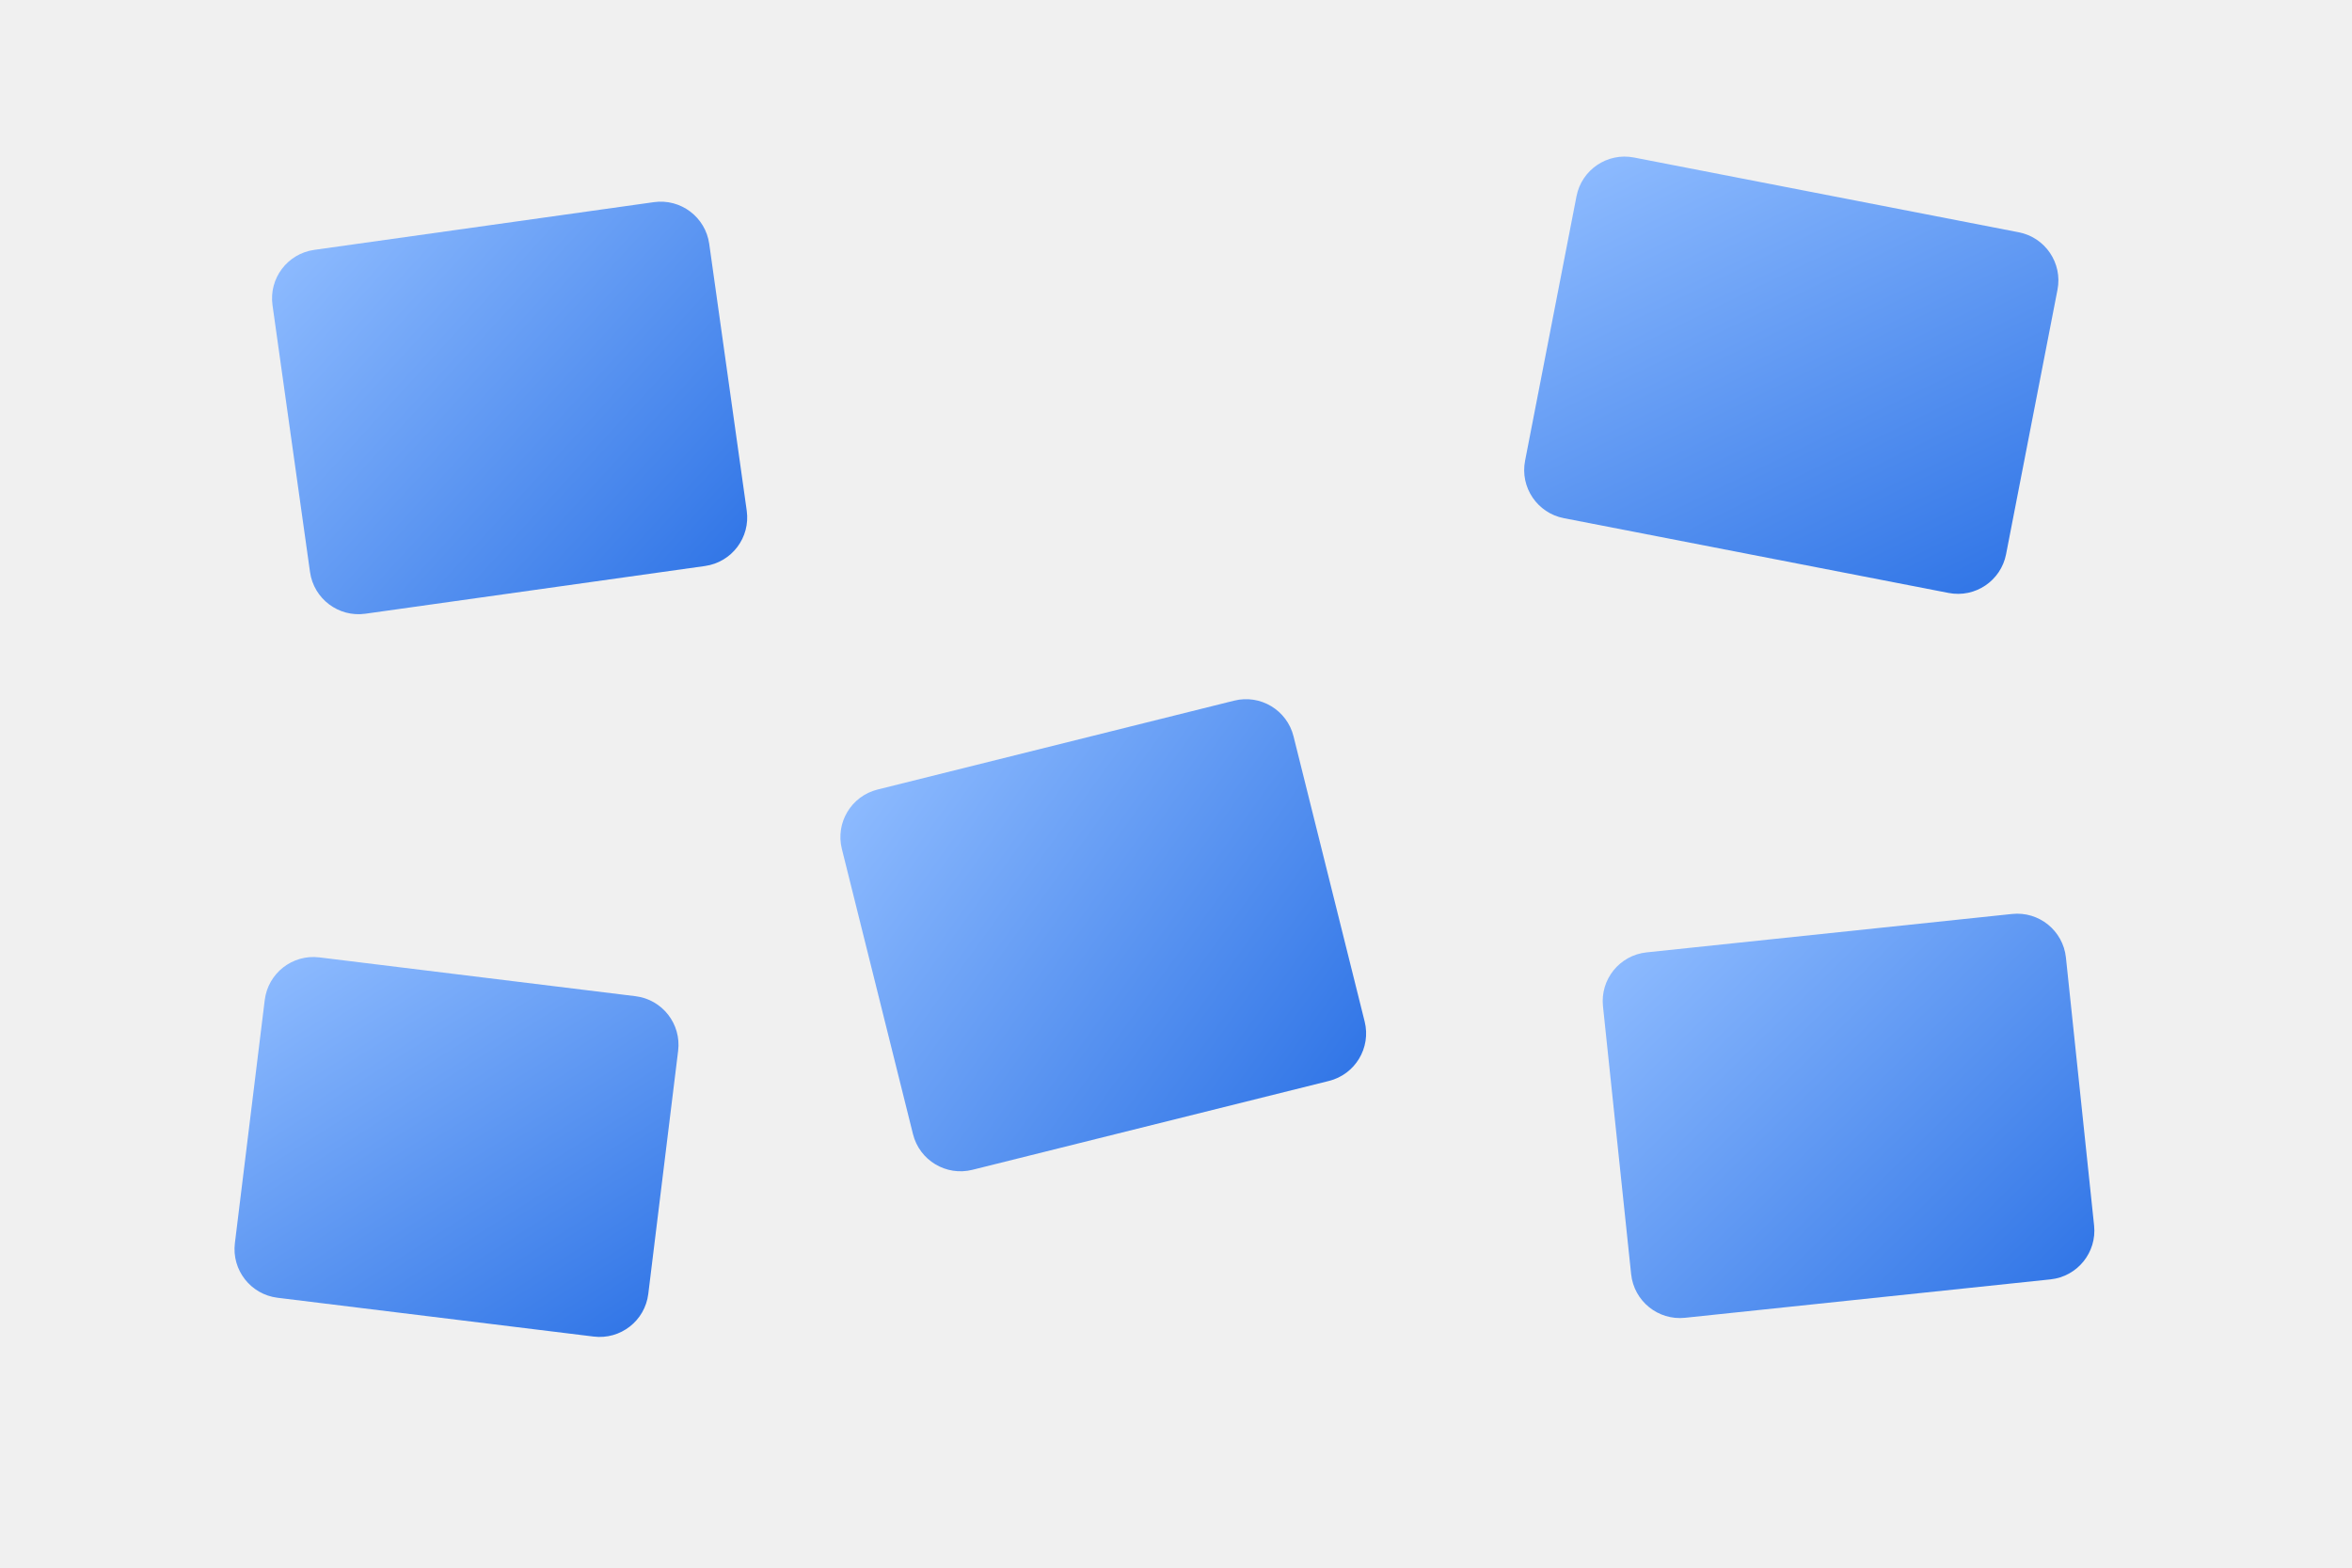
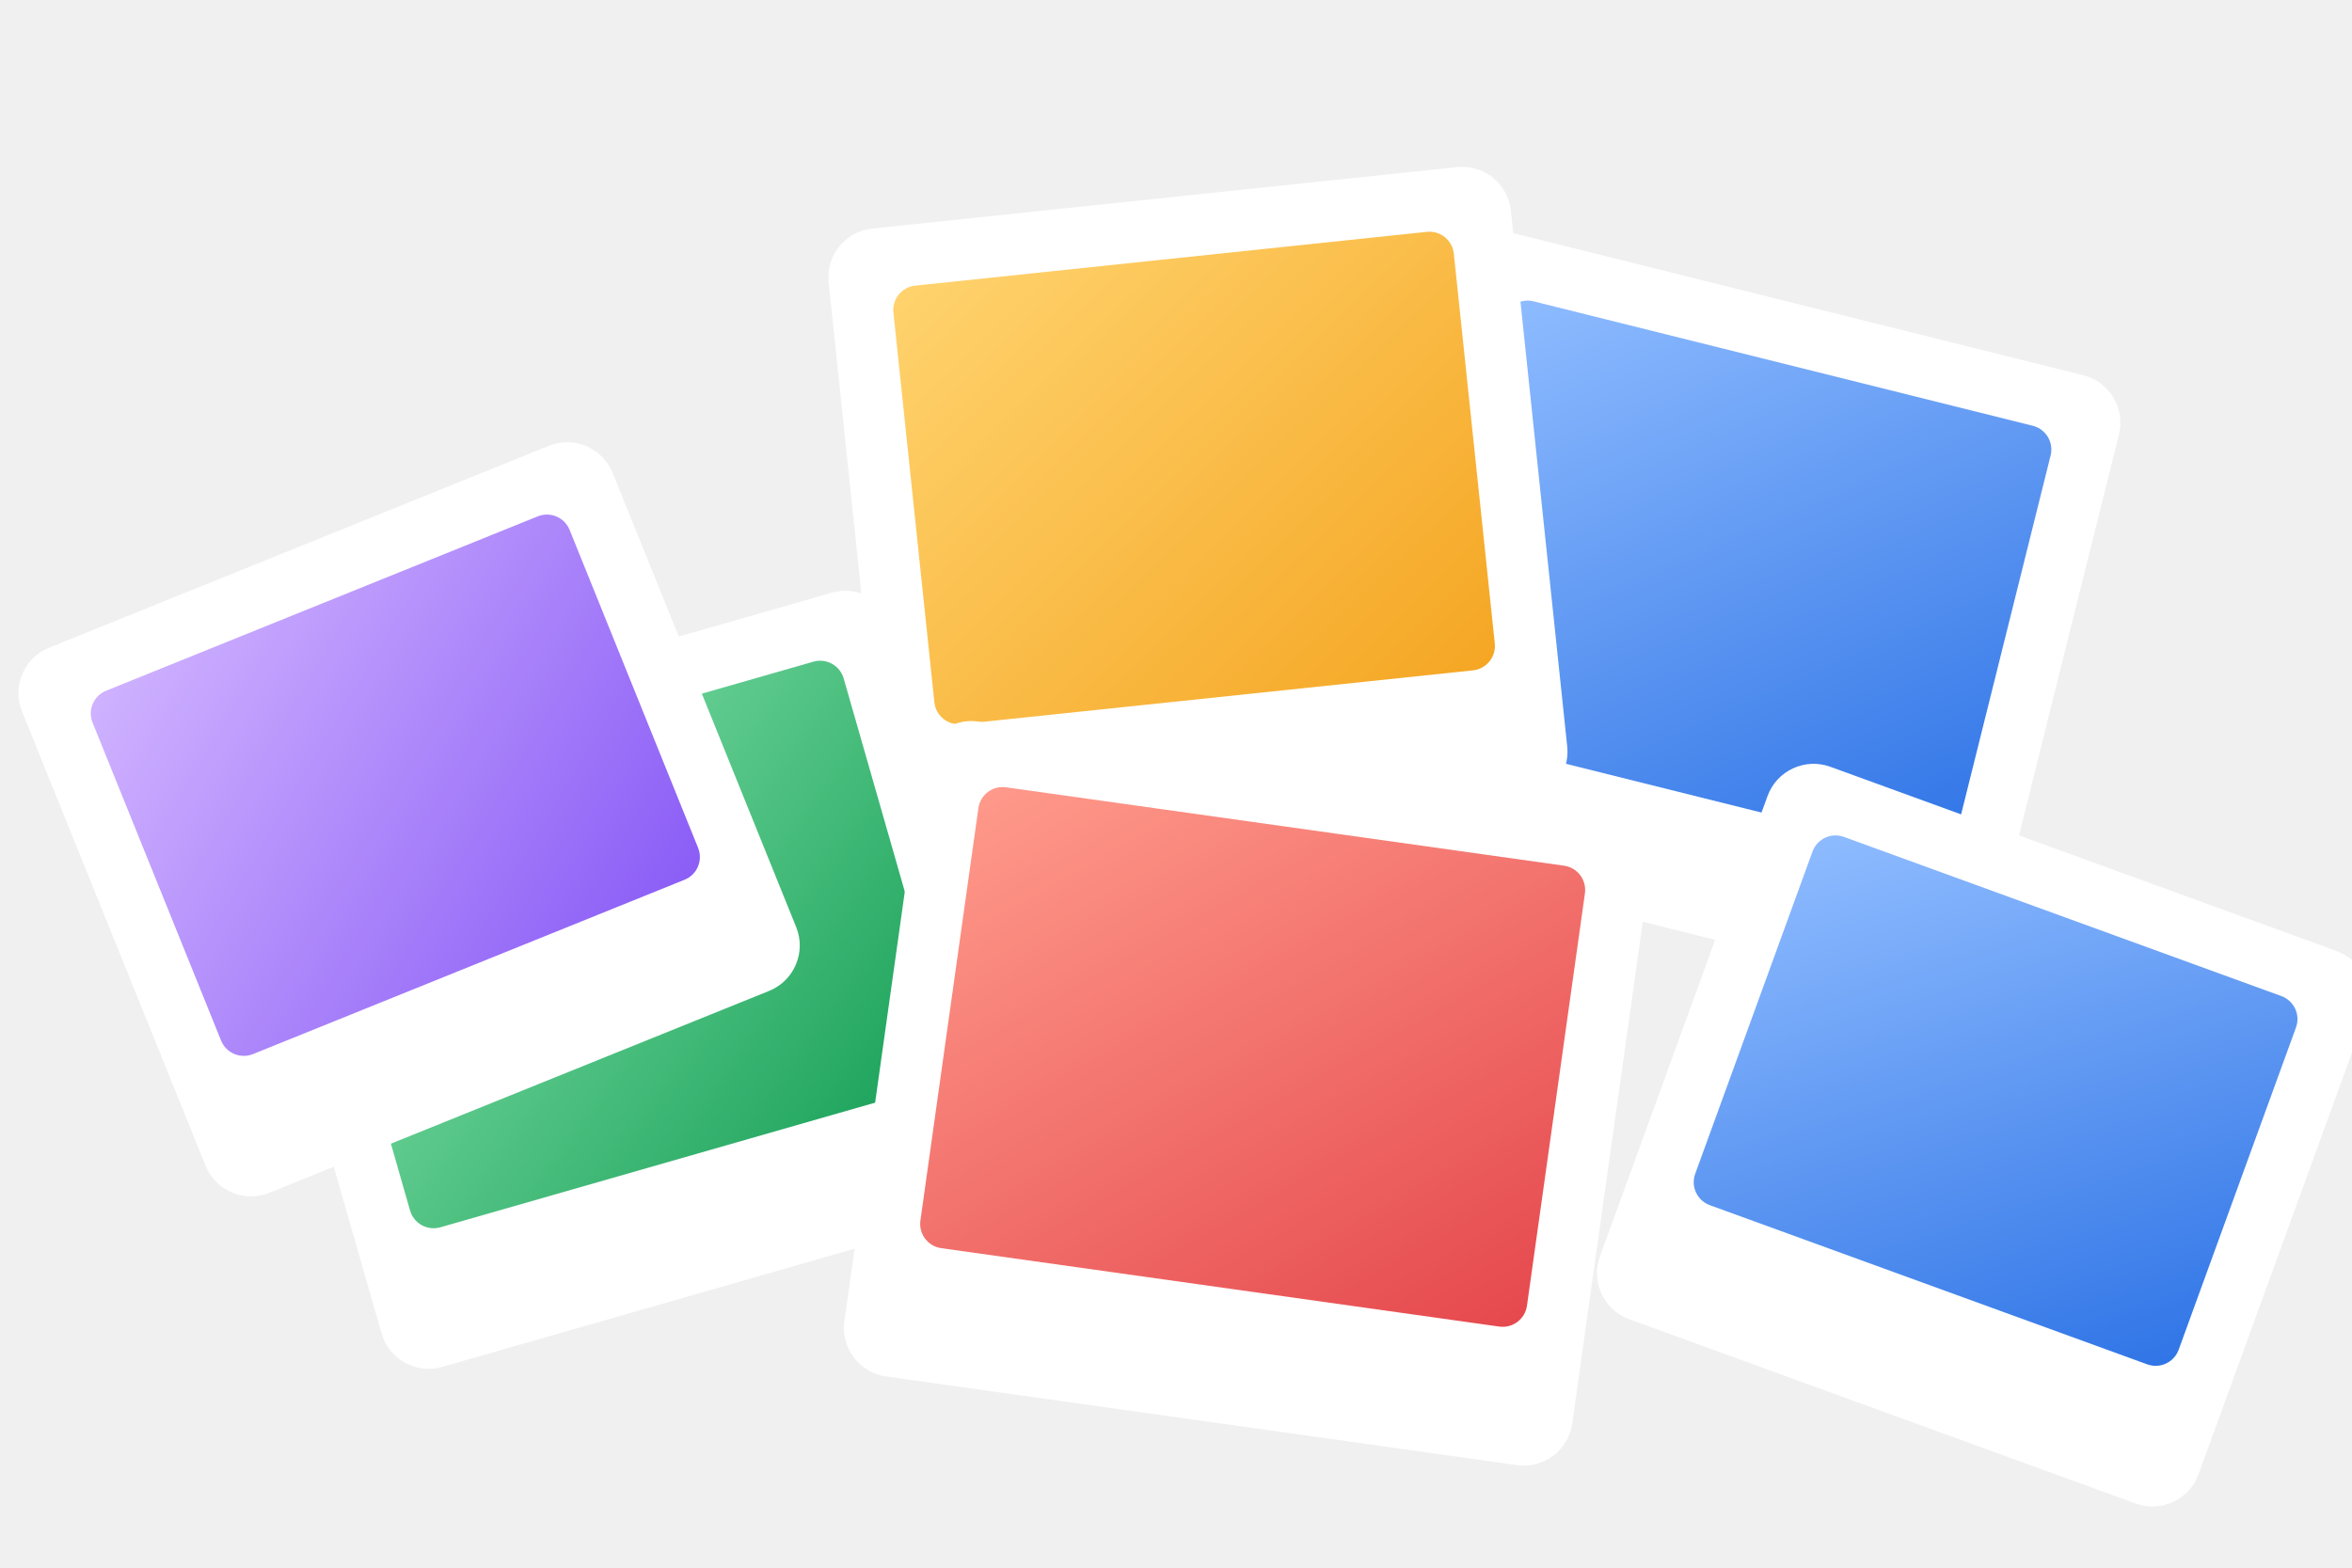
<svg xmlns="http://www.w3.org/2000/svg" viewBox="0 0 96 64" fill="none">
  <defs>
-     <linearGradient id="ps-f" x1="0" y1="0" x2="1" y2="1">
+     <linearGradient id="ps-a" x1="0" y1="0" x2="1" y2="1">
+       <stop offset="0" stop-color="#ffd36e" />
+       <stop offset="1" stop-color="#f5a623" />
+     </linearGradient>
+     <linearGradient id="ps-b" x1="0" y1="0" x2="1" y2="1">
      <stop offset="0" stop-color="#8fbcff" />
      <stop offset="1" stop-color="#2f74e6" />
    </linearGradient>
+     <linearGradient id="ps-c" x1="0" y1="0" x2="1" y2="1">
+       <stop offset="0" stop-color="#ff9a8b" />
+       <stop offset="1" stop-color="#e5484d" />
+     </linearGradient>
+     <linearGradient id="ps-d" x1="0" y1="0" x2="1" y2="1">
+       <stop offset="0" stop-color="#8ce6b0" />
+       <stop offset="1" stop-color="#18a058" />
+     </linearGradient>
+     <linearGradient id="ps-e" x1="0" y1="0" x2="1" y2="1">
+       <stop offset="0" stop-color="#d0b3ff" />
+       <stop offset="1" stop-color="#8a5cf6" />
+     </linearGradient>
  </defs>
-   <g transform="rotate(-8 22 18)">
-     <animateMotion dur="7s" begin="0s" repeatCount="indefinite" path="M-18 -14L0 0L0 0L-18 -14" keyPoints="0;1;1;0" keyTimes="0;.18;.72;1" calcMode="linear" />
-     <animate attributeName="opacity" dur="7s" begin="0s" repeatCount="indefinite" keyTimes="0;.12;.18;.68;.78;1" values="0;.7;1;1;.4;0" />
-     <rect x="12" y="9" width="18" height="15" rx="2" fill="url(#ps-f)" />
-   </g>
-   <g transform="rotate(11 74 16)">
-     <animateMotion dur="7s" begin="-1.4s" repeatCount="indefinite" path="M20 -14L0 0L0 0L20 -14" keyPoints="0;1;1;0" keyTimes="0;.18;.72;1" calcMode="linear" />
-     <animate attributeName="opacity" dur="7s" begin="-1.4s" repeatCount="indefinite" keyTimes="0;.12;.18;.68;.78;1" values="0;.7;1;1;.4;0" />
-     <rect x="63" y="8" width="20" height="15" rx="2" fill="url(#ps-f)" />
-   </g>
-   <g transform="rotate(-14 46 40)">
-     <animateMotion dur="7s" begin="-2.8s" repeatCount="indefinite" path="M0 26L0 0L0 0L0 26" keyPoints="0;1;1;0" keyTimes="0;.18;.72;1" calcMode="linear" />
-     <animate attributeName="opacity" dur="7s" begin="-2.8s" repeatCount="indefinite" keyTimes="0;.12;.18;.68;.78;1" values="0;.7;1;1;.4;0" />
-     <rect x="36" y="30" width="19" height="16" rx="2" fill="url(#ps-f)" />
-   </g>
-   <g transform="rotate(7 20 48)">
-     <animateMotion dur="7s" begin="-4.2s" repeatCount="indefinite" path="M-20 12L0 0L0 0L-20 12" keyPoints="0;1;1;0" keyTimes="0;.18;.72;1" calcMode="linear" />
-     <animate attributeName="opacity" dur="7s" begin="-4.2s" repeatCount="indefinite" keyTimes="0;.12;.18;.68;.78;1" values="0;.7;1;1;.4;0" />
-     <rect x="10" y="40" width="17" height="14" rx="2" fill="url(#ps-f)" />
-   </g>
-   <g transform="rotate(-6 76 46)">
-     <animateMotion dur="7s" begin="-5.6s" repeatCount="indefinite" path="M22 12L0 0L0 0L22 12" keyPoints="0;1;1;0" keyTimes="0;.18;.72;1" calcMode="linear" />
-     <animate attributeName="opacity" dur="7s" begin="-5.6s" repeatCount="indefinite" keyTimes="0;.12;.18;.68;.78;1" values="0;.7;1;1;.4;0" />
-     <rect x="66" y="38" width="19" height="15" rx="2" fill="url(#ps-f)" />
+   <g stroke="#ffffff" stroke-width="0">
+     <g transform="rotate(-16 26 40)">
+       <rect x="12" y="27" width="28" height="26" rx="2" fill="#ffffff" />
+       <rect x="14.5" y="29.5" width="23" height="18" rx="1" fill="url(#ps-d)" />
+     </g>
+     <g transform="rotate(14 70 26)">
+       <rect x="56" y="12" width="28" height="26" rx="2" fill="#ffffff" />
+       <rect x="58.5" y="14.5" width="23" height="18" rx="1" fill="url(#ps-b)" />
+     </g>
+     <g transform="rotate(-6 49 22)">
+       <rect x="35" y="8" width="28" height="26" rx="2" fill="#ffffff" />
+       <rect x="37.5" y="10.5" width="23" height="18" rx="1" fill="url(#ps-a)" />
+     </g>
+     <g transform="rotate(-22 18 34)">
+       <rect x="4" y="21" width="26" height="24" rx="2" fill="#ffffff" />
+       <rect x="6.5" y="23.5" width="21" height="16" rx="1" fill="url(#ps-e)" />
+       <animateTransform attributeName="transform" type="translate" values="-22 6; 0 0; 0 0; -22 6" keyTimes="0;0.3;0.8;1" dur="3.6s" additive="sum" repeatCount="indefinite" />
+     </g>
+     <g transform="rotate(8 50 44)">
+       <rect x="36" y="31" width="30" height="27" rx="2" fill="#ffffff" />
+       <rect x="38.5" y="33.5" width="25" height="19" rx="1" fill="url(#ps-c)" />
+     </g>
+     <g transform="rotate(20 80 46)">
+       <rect x="68" y="34" width="26" height="24" rx="2" fill="#ffffff" />
+       <rect x="70.5" y="36.5" width="21" height="16" rx="1" fill="url(#ps-b)" />
+       <animateTransform attributeName="transform" type="translate" values="22 8; 0 0; 0 0; 22 8" keyTimes="0;0.3;0.8;1" dur="3.6s" begin="0.4s" additive="sum" repeatCount="indefinite" />
+     </g>
  </g>
</svg>
